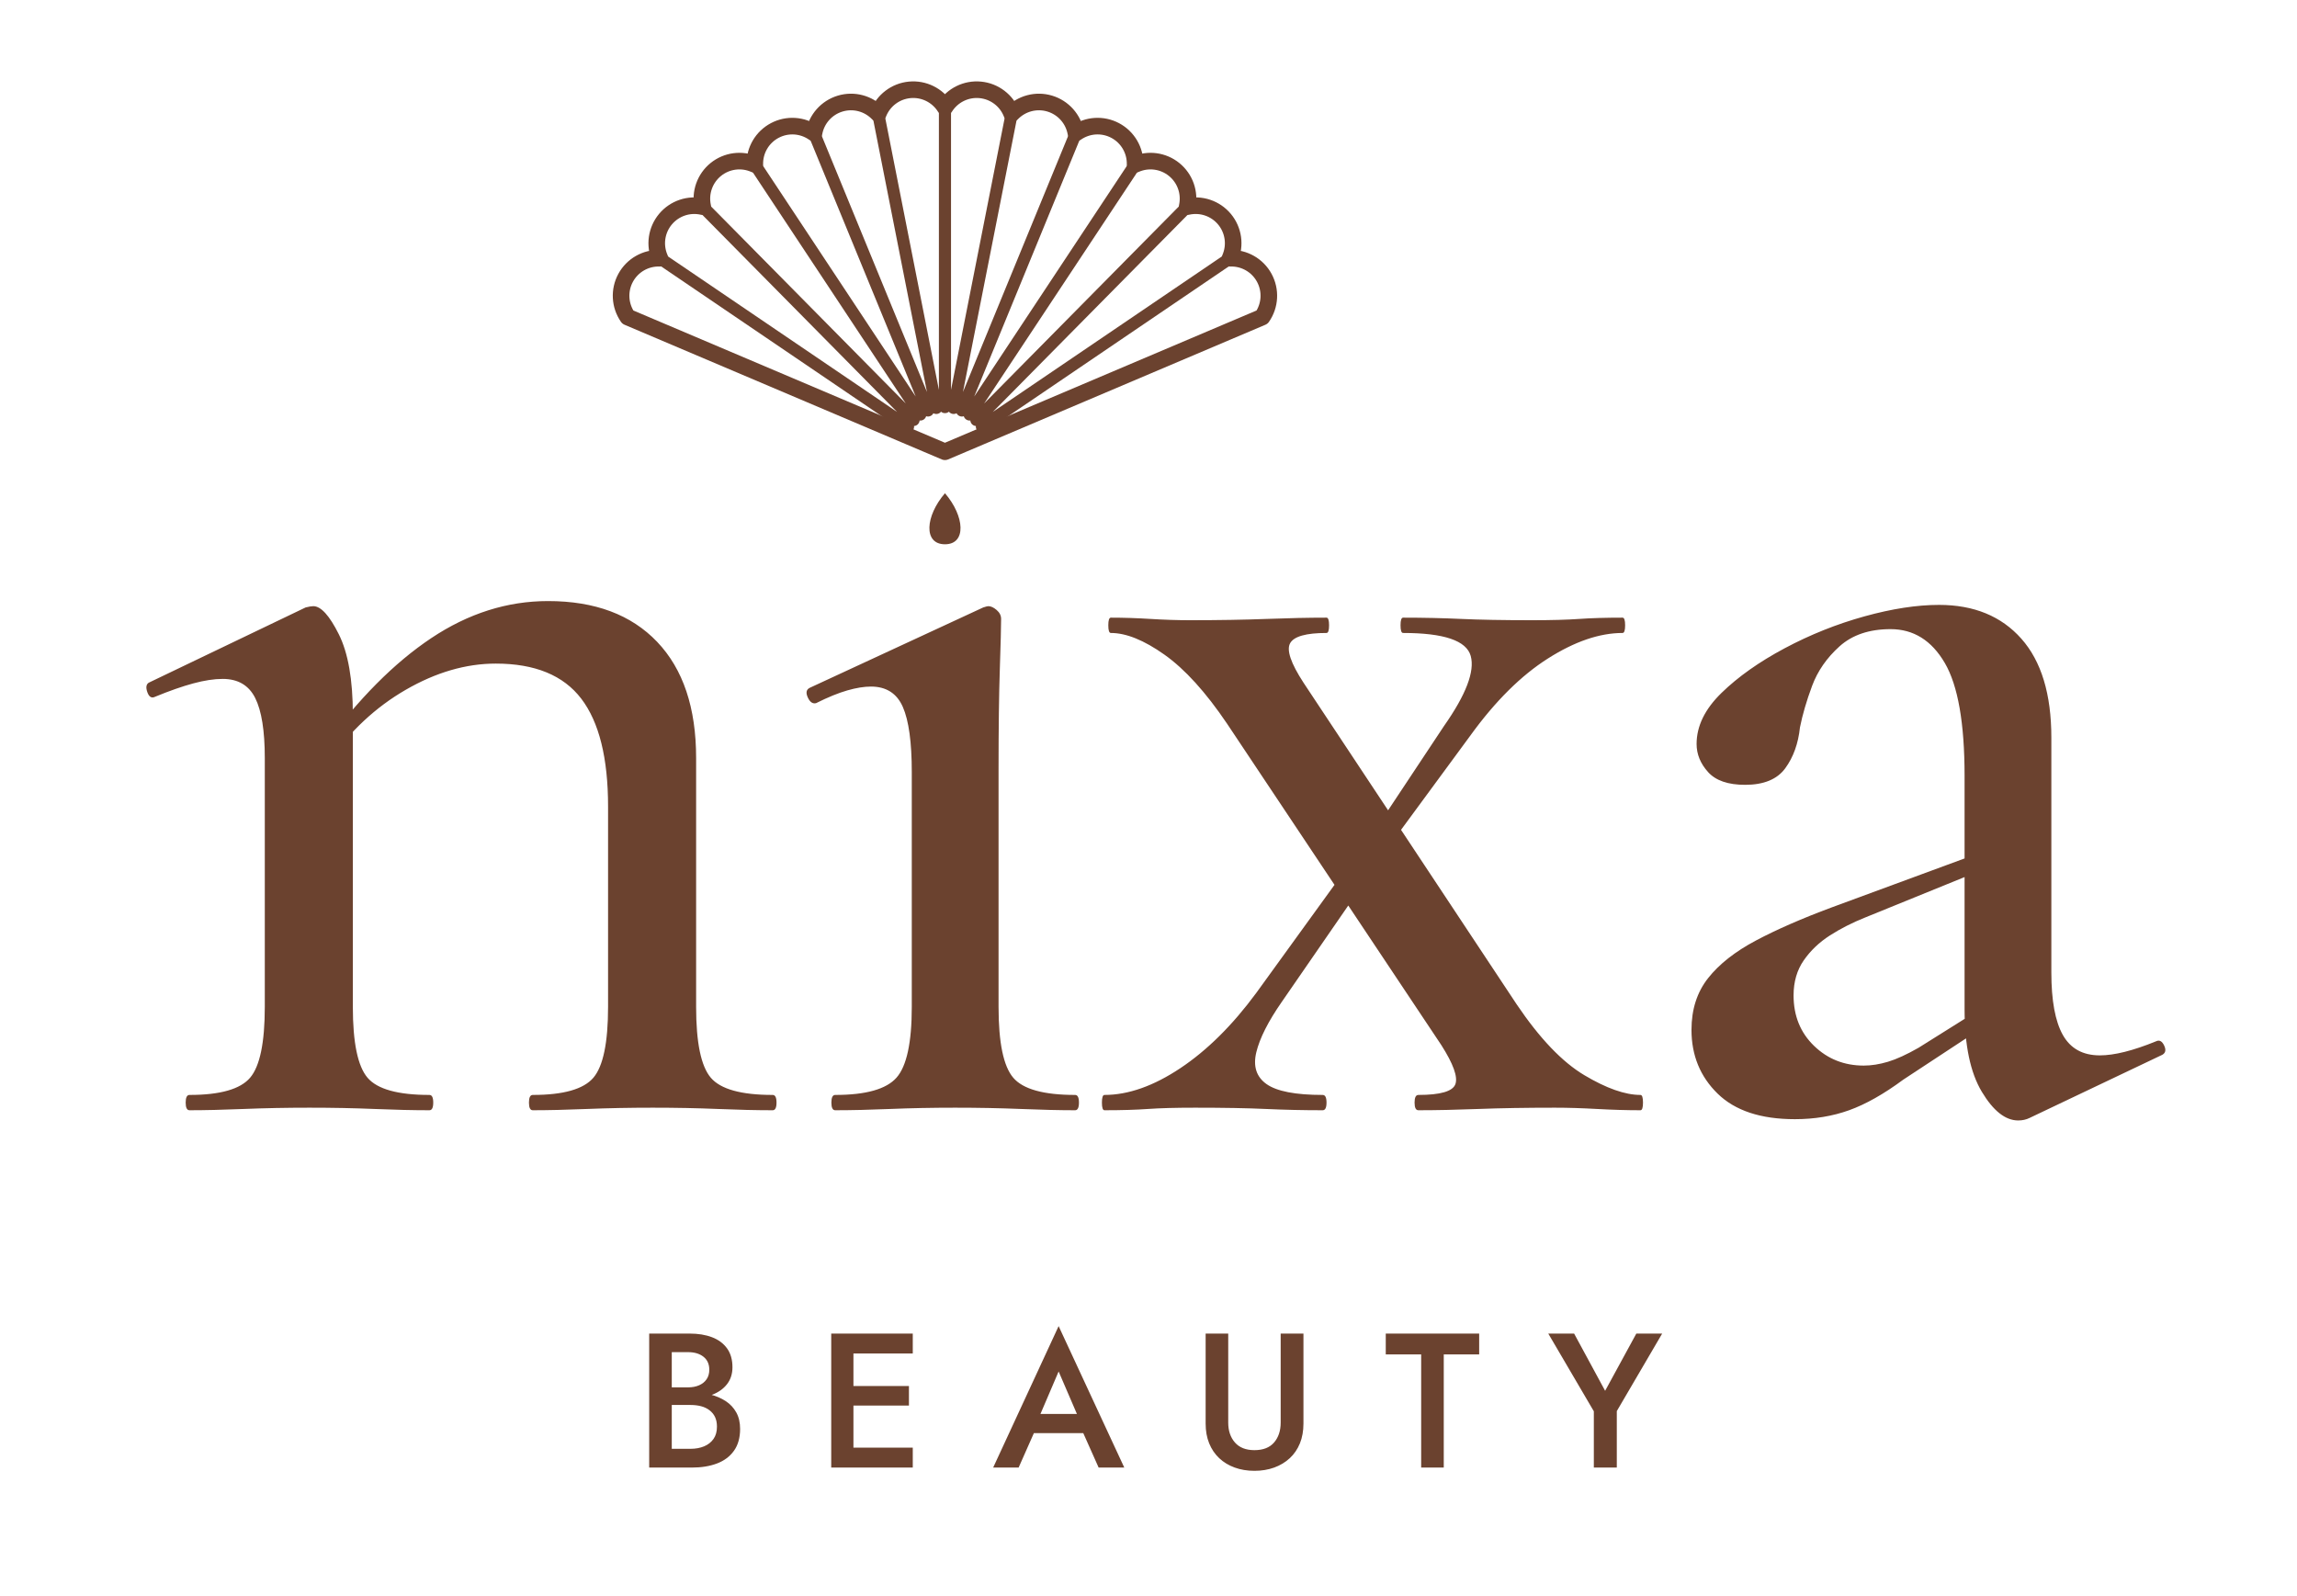
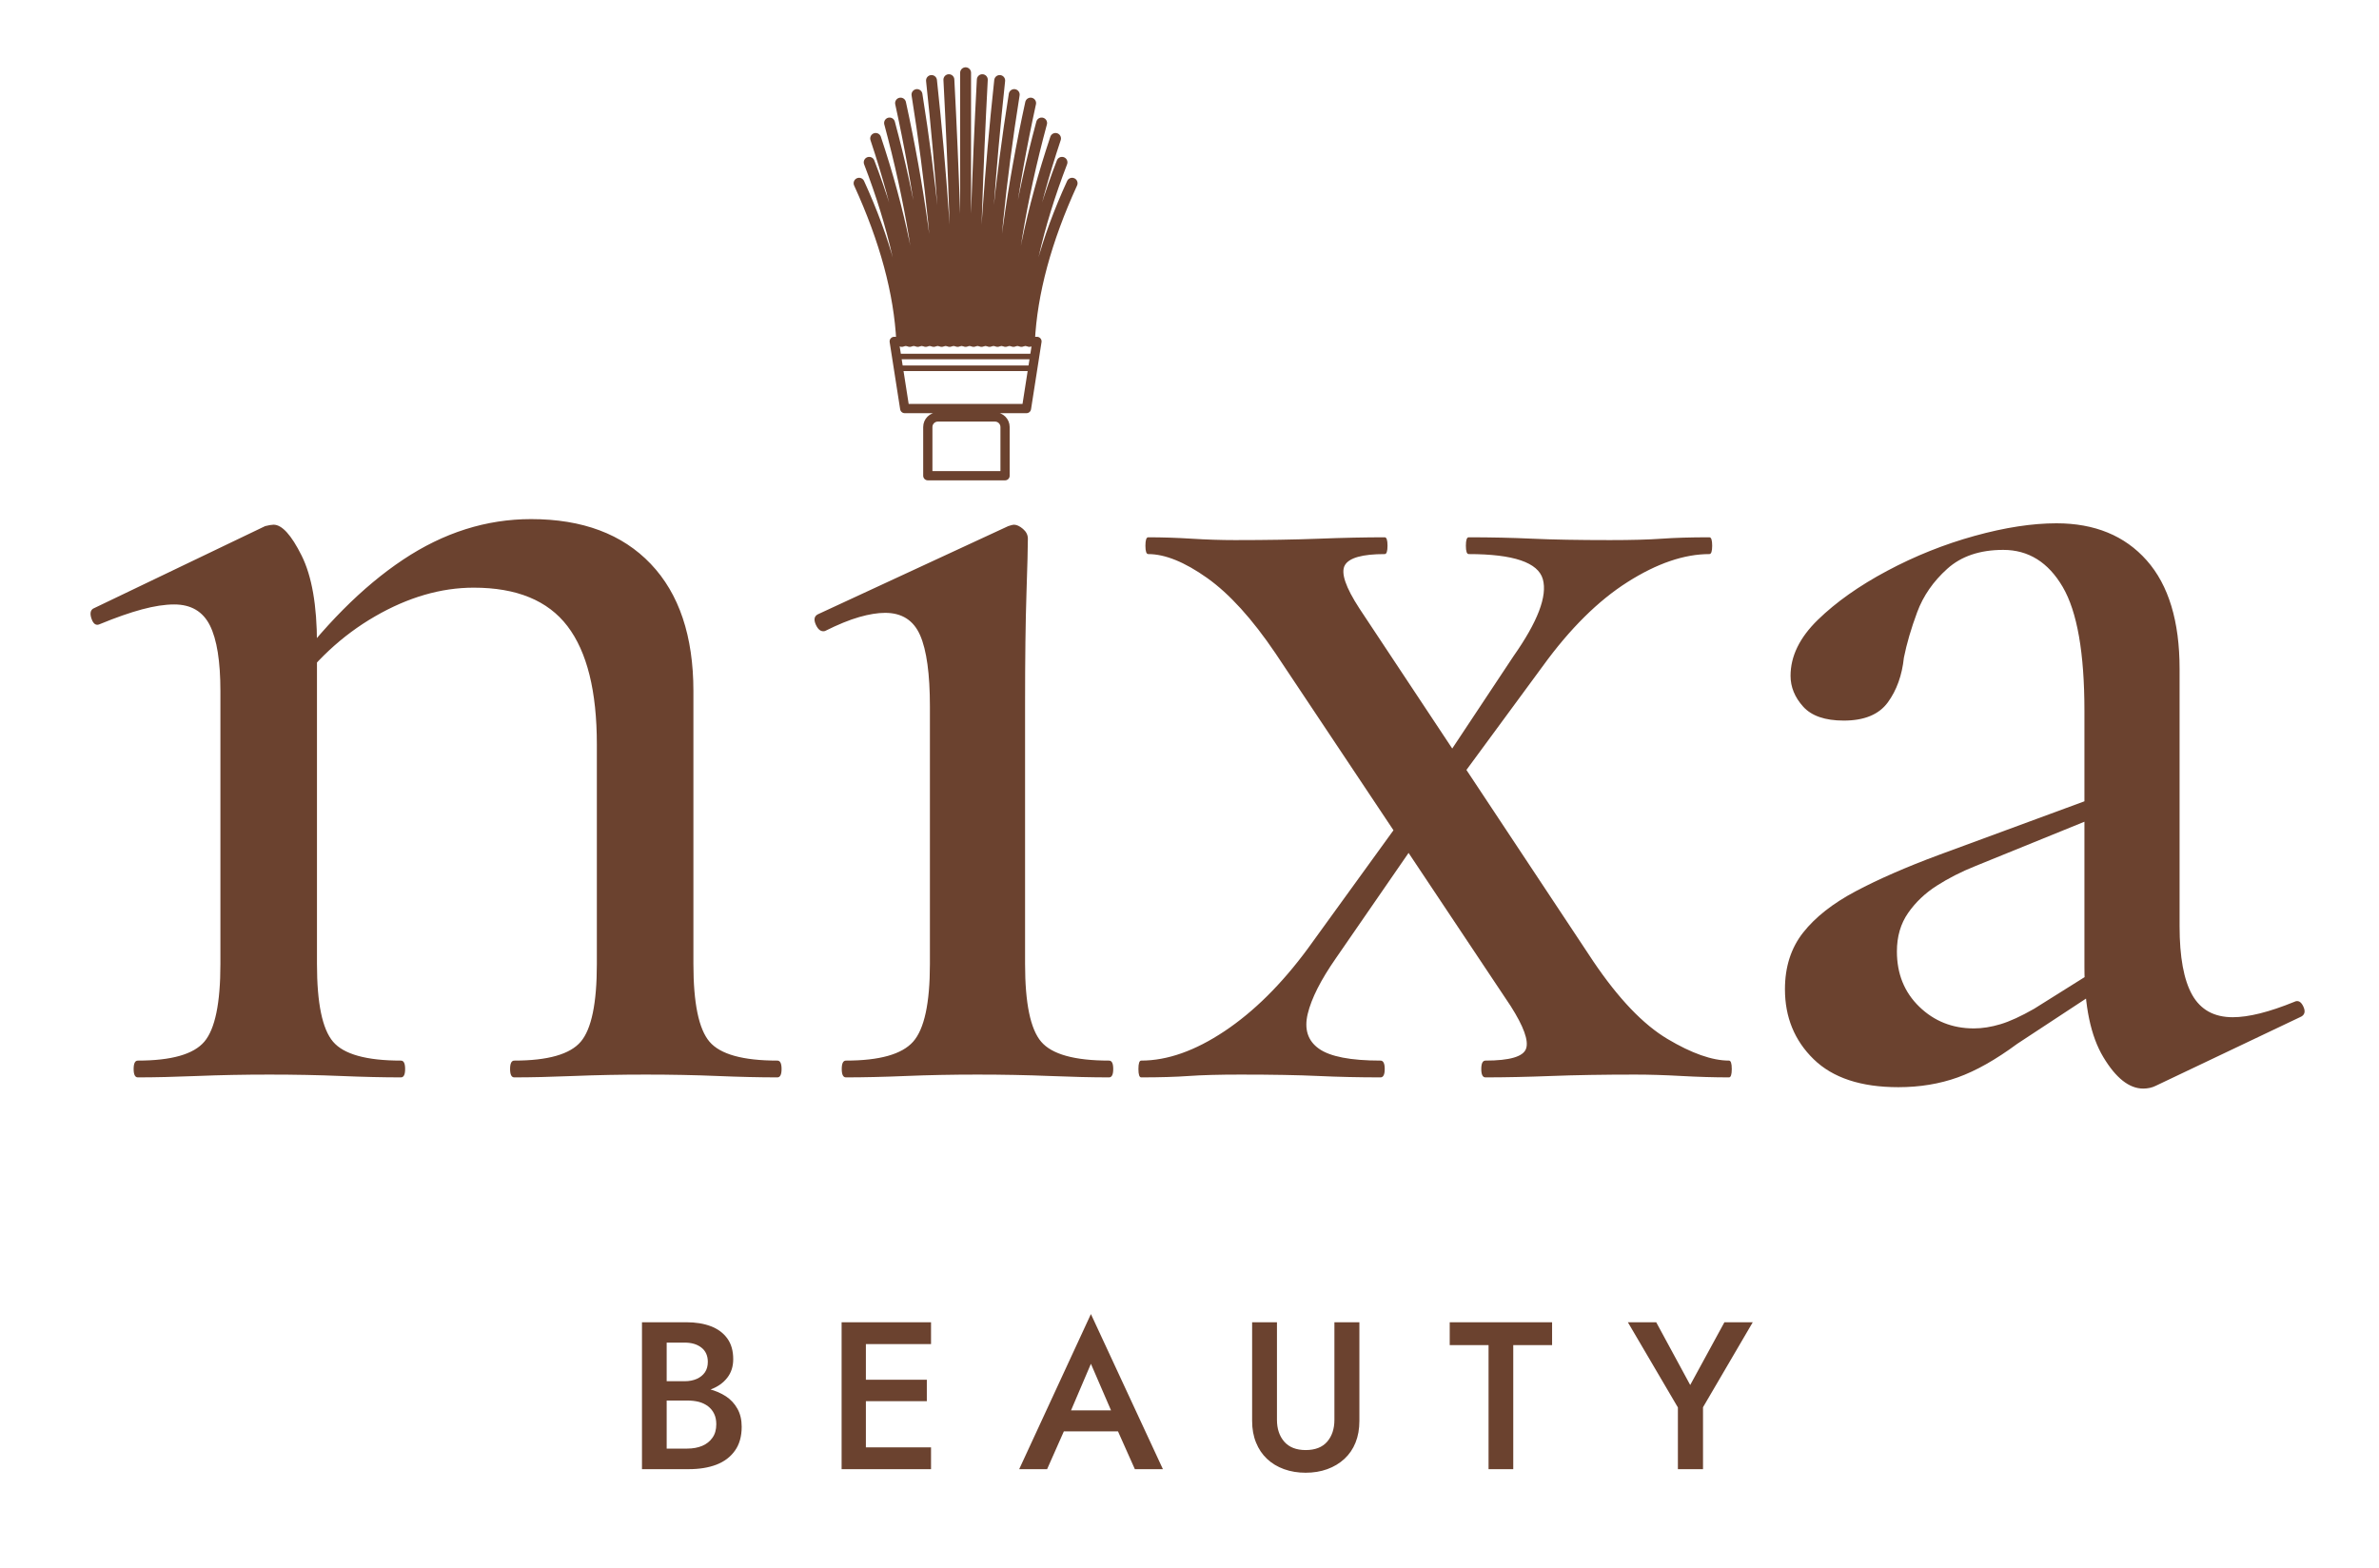
- <svg xmlns="http://www.w3.org/2000/svg" viewBox="80 76 360 250" width="360" height="250">
-   <g fill="#6B422F">
-     <path d="M163.5 250.0Q162.9 250.0 162.9 248.8Q162.9 247.6 163.5 247.6Q170.7 247.6 173.0 244.9Q175.3 242.2 175.3 233.8V202.4Q175.3 191.0 171.1 185.5Q166.9 180.0 157.7 180.0Q150.7 180.0 143.6 184.1Q136.5 188.2 131.5 195.4L130.7 193.0Q138.9 181.8 147.6 176.0Q156.3 170.2 165.9 170.2Q176.9 170.2 183.0 176.6Q189.1 183.0 189.1 194.8V233.8Q189.1 242.2 191.4 244.9Q193.7 247.6 201.1 247.6Q201.7 247.6 201.7 248.8Q201.7 250.0 201.1 250.0Q197.3 250.0 192.5 249.8Q187.7 249.6 182.3 249.6Q176.9 249.6 172.0 249.8Q167.1 250.0 163.5 250.0ZM109.7 250.0Q109.1 250.0 109.1 248.8Q109.1 247.6 109.7 247.6Q116.9 247.6 119.2 244.9Q121.5 242.2 121.5 233.8V194.8Q121.5 188.4 120.0 185.4Q118.5 182.4 114.9 182.4Q112.9 182.4 110.3 183.1Q107.7 183.8 104.3 185.2Q103.5 185.6 103.1 184.5Q102.7 183.4 103.3 183.0L127.9 171.2Q128.7 171.0 129.1 171.0Q130.9 171.0 133.1 175.4Q135.3 179.8 135.3 188.0V233.8Q135.3 242.2 137.6 244.9Q139.9 247.6 147.3 247.6Q147.9 247.6 147.9 248.8Q147.9 250.0 147.3 250.0Q143.5 250.0 138.7 249.8Q133.9 249.6 128.5 249.6Q123.1 249.6 118.2 249.8Q113.3 250.0 109.7 250.0Z M210.9 250.0Q210.3 250.0 210.3 248.8Q210.3 247.6 210.9 247.6Q218.1 247.6 220.5 244.9Q222.9 242.2 222.9 233.8V197.0Q222.9 190.0 221.5 186.8Q220.1 183.6 216.5 183.6Q214.9 183.6 212.8 184.2Q210.7 184.8 207.9 186.2Q207.1 186.4 206.6 185.3Q206.1 184.2 206.9 183.8L234.1 171.2Q234.7 171.0 234.9 171.0Q235.5 171.0 236.2 171.6Q236.9 172.2 236.9 173.0Q236.9 174.8 236.7 180.8Q236.5 186.8 236.5 196.6V233.8Q236.5 242.2 238.8 244.9Q241.1 247.6 248.5 247.6Q249.1 247.6 249.1 248.8Q249.1 250.0 248.5 250.0Q244.9 250.0 240.0 249.8Q235.1 249.6 229.7 249.6Q224.3 249.6 219.5 249.8Q214.7 250.0 210.9 250.0Z M302.3 250.0Q301.7 250.0 301.7 248.8Q301.7 247.6 302.3 247.6Q307.5 247.6 308.1 245.9Q308.7 244.2 305.9 239.8L272.3 189.4Q267.3 182.0 262.5 178.6Q257.7 175.2 254.1 175.2Q253.7 175.2 253.7 174.0Q253.7 172.8 254.1 172.8Q257.1 172.8 260.3 173.0Q263.5 173.2 266.5 173.2Q273.3 173.2 278.5 173.0Q283.7 172.8 287.9 172.8Q288.3 172.8 288.3 174.0Q288.3 175.2 287.9 175.2Q283.1 175.2 282.2 176.8Q281.3 178.4 284.3 183.0L317.7 233.4Q323.1 241.4 328.3 244.5Q333.5 247.6 337.1 247.6Q337.5 247.6 337.5 248.8Q337.5 250.0 337.1 250.0Q333.9 250.0 330.3 249.8Q326.7 249.6 323.7 249.6Q316.9 249.6 311.7 249.8Q306.5 250.0 302.3 250.0ZM253.1 250.0Q252.7 250.0 252.7 248.8Q252.7 247.6 253.1 247.6Q258.7 247.6 265.0 243.4Q271.3 239.2 276.9 231.6L292.1 210.6L294.7 213.0L280.9 233.0Q277.7 237.6 276.9 240.9Q276.1 244.2 278.5 245.9Q280.9 247.6 287.3 247.6Q287.9 247.6 287.9 248.8Q287.9 250.0 287.3 250.0Q282.7 250.0 278.4 249.8Q274.1 249.6 267.3 249.6Q262.7 249.6 259.9 249.8Q257.1 250.0 253.1 250.0ZM295.5 211.6 293.3 209.4 306.3 189.8Q311.5 182.4 310.5 178.8Q309.5 175.2 299.9 175.2Q299.5 175.2 299.5 174.0Q299.5 172.8 299.9 172.8Q304.7 172.8 309.0 173.0Q313.3 173.2 320.1 173.2Q324.7 173.2 327.5 173.0Q330.3 172.8 334.3 172.8Q334.7 172.8 334.7 174.0Q334.7 175.2 334.3 175.2Q328.9 175.2 322.6 179.2Q316.3 183.2 310.5 191.2Z M398.1 251.2Q397.3 251.6 396.3 251.6Q393.3 251.6 390.6 247.1Q387.9 242.6 387.9 234.2V197.6Q387.9 185.2 384.8 179.9Q381.7 174.6 376.3 174.6Q371.3 174.6 368.3 177.3Q365.3 180.0 364.0 183.5Q362.7 187.0 362.1 190.0Q361.7 193.8 359.8 196.4Q357.9 199.0 353.5 199.0Q349.5 199.0 347.7 197.0Q345.9 195.0 345.9 192.6Q345.9 188.4 349.8 184.6Q353.7 180.8 359.7 177.6Q365.7 174.4 372.2 172.6Q378.7 170.8 383.9 170.8Q392.1 170.8 396.8 176.1Q401.5 181.4 401.5 191.6V228.4Q401.5 235.0 403.3 238.2Q405.1 241.4 409.1 241.4Q412.5 241.4 417.9 239.2Q418.7 238.8 419.2 239.9Q419.7 241.0 418.7 241.4ZM361.3 251.4Q353.3 251.4 349.2 247.4Q345.1 243.4 345.1 237.4Q345.1 232.6 347.7 229.3Q350.3 226.0 355.2 223.4Q360.1 220.8 367.1 218.2L389.9 209.8L390.5 212.4L372.3 219.8Q369.3 221.0 366.8 222.6Q364.3 224.2 362.7 226.5Q361.1 228.8 361.1 232.0Q361.1 236.8 364.3 239.9Q367.5 243.0 372.1 243.0Q373.9 243.0 375.9 242.4Q377.9 241.8 380.7 240.2L392.5 232.8L392.9 235.6L378.3 245.2Q373.7 248.6 369.8 250.0Q365.9 251.4 361.3 251.4Z" />
-     <path d="M184.445 295.17H188.075Q190.085 295.17 191.585 294.6Q193.085 294.03 193.94 292.935Q194.795 291.84 194.795 290.28Q194.795 288.48 193.94 287.31Q193.085 286.14 191.585 285.57Q190.085 285.0 188.075 285.0H181.745V306.0H188.435Q190.685 306.0 192.38 305.355Q194.075 304.71 195.035 303.36Q195.995 302.01 195.995 299.94Q195.995 298.44 195.395 297.36Q194.795 296.28 193.745 295.59Q192.695 294.9 191.33 294.555Q189.965 294.21 188.435 294.21H184.445V296.19H188.225Q189.125 296.19 189.875 296.385Q190.625 296.58 191.195 297.015Q191.765 297.45 192.065 298.08Q192.365 298.71 192.365 299.58Q192.365 300.75 191.825 301.515Q191.285 302.28 190.355 302.67Q189.425 303.06 188.225 303.06H185.285V287.91H187.835Q189.335 287.91 190.25 288.63Q191.165 289.35 191.165 290.67Q191.165 291.54 190.745 292.155Q190.325 292.77 189.575 293.1Q188.825 293.43 187.835 293.43H184.445Z M212.465 306.0H223.055V302.88H212.465ZM212.465 288.12H223.055V285.0H212.465ZM212.465 296.28H222.455V293.22H212.465ZM210.275 285.0V306.0H213.755V285.0Z M240.425 300.6H251.525L250.865 297.6H241.115ZM245.915 290.94 249.275 298.74 249.335 299.61 252.185 306.0H256.205L245.915 283.83L235.655 306.0H239.645L242.555 299.43L242.615 298.65Z M268.955 285.0V299.1Q268.955 300.84 269.51 302.205Q270.065 303.57 271.085 304.53Q272.105 305.49 273.515 306.0Q274.925 306.51 276.605 306.51Q278.285 306.51 279.695 306.0Q281.105 305.49 282.14 304.53Q283.175 303.57 283.73 302.205Q284.285 300.84 284.285 299.1V285.0H280.715V298.95Q280.715 300.87 279.68 302.07Q278.645 303.27 276.605 303.27Q274.595 303.27 273.545 302.07Q272.495 300.87 272.495 298.95V285.0Z M297.185 288.27H302.735V306.0H306.275V288.27H311.825V285.0H297.185Z M336.455 285.0 331.565 293.97 326.705 285.0H322.655L329.795 297.18V306.0H333.395V297.15L340.505 285.0Z" />
-   </g>
-   <g transform="translate(178.10 68.80) scale(1)" fill="none" stroke="#6B422F" stroke-linecap="round" stroke-linejoin="round">
-     <path d="M50 78 L0.29 56.9 A5.88 5.88 0 0 1 5.32 47.67 A5.88 5.88 0 0 1 12.04 39.59 A5.88 5.88 0 0 1 20.2 32.97 A5.88 5.88 0 0 1 29.48 28.05 A5.88 5.88 0 0 1 39.54 25.02 A5.88 5.88 0 0 1 50 24 A5.88 5.88 0 0 1 60.46 25.02 A5.88 5.88 0 0 1 70.52 28.05 A5.88 5.88 0 0 1 79.8 32.97 A5.88 5.88 0 0 1 87.96 39.59 A5.88 5.88 0 0 1 94.68 47.67 A5.88 5.88 0 0 1 99.71 56.9 Z" stroke-width="2.6" />
-     <path d="M44.21 74.07L5.32 47.67 M45.08 73.02L12.04 39.59 M46.14 72.16L20.2 32.97 M47.34 71.53L29.48 28.05 M48.64 71.13L39.54 25.02 M50 71L50 24 M51.36 71.13L60.46 25.02 M52.66 71.53L70.52 28.05 M53.86 72.16L79.8 32.97 M54.92 73.02L87.96 39.59 M55.79 74.07L94.68 47.67" stroke-width="1.9" />
-     <path d="M50 84.5c-3.1 3.6-3.4 8 0 8s3.1-4.4 0-8z" fill="#6B422F" stroke="none" />
+ <svg xmlns="http://www.w3.org/2000/svg" viewBox="90 96 340 224" width="340" height="224" color="#6B422F">
+   <path fill="#6B422F" d="M163.5 250Q162.9 250 162.9 248.8Q162.9 247.6 163.5 247.6Q170.7 247.6 173 244.9Q175.3 242.2 175.3 233.8V202.4Q175.3 191 171.1 185.5Q166.9 180 157.7 180Q150.7 180 143.6 184.1Q136.5 188.2 131.5 195.4L130.7 193Q138.9 181.8 147.6 176Q156.3 170.2 165.9 170.2Q176.9 170.2 183 176.6Q189.1 183 189.1 194.8V233.8Q189.1 242.2 191.4 244.9Q193.7 247.6 201.1 247.6Q201.7 247.6 201.7 248.8Q201.7 250 201.1 250Q197.3 250 192.5 249.8Q187.7 249.6 182.3 249.6Q176.9 249.6 172 249.8Q167.1 250 163.5 250ZM109.7 250Q109.1 250 109.1 248.8Q109.1 247.6 109.7 247.6Q116.9 247.6 119.2 244.9Q121.5 242.2 121.5 233.8V194.8Q121.5 188.4 120 185.4Q118.5 182.4 114.9 182.4Q112.9 182.4 110.3 183.1Q107.7 183.8 104.3 185.2Q103.5 185.6 103.1 184.5Q102.7 183.4 103.3 183L127.9 171.2Q128.7 171 129.1 171Q130.9 171 133.1 175.4Q135.3 179.8 135.3 188V233.8Q135.3 242.2 137.6 244.9Q139.9 247.6 147.3 247.6Q147.9 247.6 147.9 248.8Q147.9 250 147.3 250Q143.5 250 138.7 249.8Q133.9 249.6 128.5 249.6Q123.1 249.6 118.2 249.8Q113.3 250 109.7 250Z M210.9 250Q210.3 250 210.3 248.8Q210.3 247.6 210.9 247.6Q218.1 247.6 220.5 244.9Q222.9 242.2 222.9 233.8V197Q222.9 190 221.5 186.8Q220.1 183.6 216.5 183.6Q214.9 183.6 212.8 184.2Q210.7 184.8 207.9 186.2Q207.1 186.4 206.6 185.3Q206.1 184.2 206.9 183.8L234.1 171.2Q234.7 171 234.9 171Q235.5 171 236.2 171.6Q236.9 172.2 236.9 173Q236.9 174.8 236.7 180.8Q236.5 186.8 236.5 196.6V233.8Q236.5 242.2 238.8 244.9Q241.1 247.6 248.5 247.6Q249.1 247.6 249.1 248.8Q249.1 250 248.5 250Q244.9 250 240 249.8Q235.1 249.6 229.7 249.6Q224.3 249.6 219.5 249.8Q214.7 250 210.9 250Z M302.3 250Q301.7 250 301.7 248.8Q301.7 247.6 302.3 247.6Q307.5 247.6 308.1 245.9Q308.7 244.2 305.9 239.8L272.3 189.4Q267.3 182 262.5 178.6Q257.7 175.2 254.1 175.2Q253.7 175.2 253.7 174Q253.7 172.8 254.1 172.8Q257.1 172.8 260.3 173Q263.5 173.2 266.5 173.2Q273.3 173.2 278.5 173Q283.7 172.8 287.9 172.8Q288.3 172.8 288.3 174Q288.3 175.2 287.9 175.2Q283.1 175.2 282.2 176.8Q281.3 178.4 284.3 183L317.7 233.4Q323.1 241.4 328.3 244.5Q333.5 247.6 337.1 247.6Q337.5 247.6 337.5 248.8Q337.5 250 337.1 250Q333.9 250 330.3 249.8Q326.7 249.6 323.7 249.6Q316.9 249.6 311.7 249.8Q306.5 250 302.3 250ZM253.1 250Q252.7 250 252.7 248.8Q252.7 247.6 253.1 247.6Q258.7 247.6 265 243.4Q271.3 239.2 276.9 231.6L292.1 210.6L294.7 213L280.9 233Q277.7 237.6 276.9 240.9Q276.1 244.2 278.5 245.9Q280.9 247.6 287.3 247.6Q287.9 247.6 287.9 248.8Q287.9 250 287.3 250Q282.7 250 278.4 249.8Q274.1 249.6 267.3 249.6Q262.7 249.6 259.9 249.8Q257.1 250 253.1 250ZM295.5 211.6 293.3 209.4 306.3 189.8Q311.5 182.4 310.5 178.8Q309.5 175.2 299.9 175.2Q299.5 175.2 299.5 174Q299.5 172.8 299.9 172.8Q304.7 172.8 309 173Q313.3 173.2 320.1 173.2Q324.7 173.2 327.5 173Q330.3 172.8 334.3 172.8Q334.7 172.8 334.7 174Q334.7 175.2 334.3 175.2Q328.9 175.2 322.6 179.2Q316.3 183.2 310.5 191.2Z M398.1 251.2Q397.3 251.6 396.3 251.6Q393.3 251.6 390.6 247.1Q387.9 242.6 387.9 234.2V197.6Q387.9 185.2 384.8 179.9Q381.7 174.6 376.3 174.6Q371.3 174.6 368.3 177.3Q365.3 180 364 183.5Q362.7 187 362.1 190Q361.7 193.8 359.8 196.4Q357.9 199 353.5 199Q349.5 199 347.7 197Q345.9 195 345.9 192.6Q345.9 188.4 349.8 184.6Q353.7 180.8 359.7 177.6Q365.7 174.4 372.2 172.6Q378.7 170.8 383.9 170.8Q392.1 170.8 396.8 176.1Q401.5 181.4 401.5 191.6V228.4Q401.5 235 403.3 238.2Q405.1 241.4 409.1 241.4Q412.5 241.4 417.9 239.2Q418.7 238.8 419.2 239.9Q419.7 241 418.7 241.4ZM361.3 251.4Q353.3 251.4 349.2 247.4Q345.1 243.4 345.1 237.4Q345.1 232.6 347.7 229.3Q350.3 226 355.2 223.4Q360.1 220.8 367.1 218.2L389.9 209.8L390.5 212.4L372.3 219.8Q369.3 221 366.8 222.6Q364.3 224.2 362.7 226.5Q361.1 228.8 361.1 232Q361.1 236.8 364.3 239.9Q367.5 243 372.1 243Q373.9 243 375.9 242.4Q377.9 241.8 380.7 240.2L392.5 232.8L392.9 235.6L378.3 245.2Q373.7 248.6 369.8 250Q365.9 251.4 361.3 251.4Z" />
+   <path fill="#6B422F" d="M184.44 295.17H188.07Q190.09 295.17 191.59 294.6Q193.09 294.03 193.94 292.93Q194.79 291.84 194.79 290.28Q194.79 288.48 193.94 287.31Q193.09 286.14 191.59 285.57Q190.09 285 188.07 285H181.75V306H188.44Q190.69 306 192.38 305.36Q194.07 304.71 195.03 303.36Q196 302.01 196 299.94Q196 298.44 195.39 297.36Q194.79 296.28 193.75 295.59Q192.69 294.9 191.33 294.55Q189.97 294.21 188.44 294.21H184.44V296.19H188.22Q189.12 296.19 189.88 296.38Q190.62 296.58 191.19 297.01Q191.76 297.45 192.06 298.08Q192.37 298.71 192.37 299.58Q192.37 300.75 191.82 301.51Q191.28 302.28 190.36 302.67Q189.43 303.06 188.22 303.06H185.28V287.91H187.84Q189.34 287.91 190.25 288.63Q191.16 289.35 191.16 290.67Q191.16 291.54 190.75 292.15Q190.32 292.77 189.57 293.1Q188.82 293.43 187.84 293.43H184.44Z M212.47 306H223.06V302.88H212.47ZM212.47 288.12H223.06V285H212.47ZM212.47 296.28H222.46V293.22H212.47ZM210.28 285V306H213.75V285Z M240.43 300.6H251.53L250.87 297.6H241.12ZM245.91 290.94 249.28 298.74 249.34 299.61 252.19 306H256.2L245.91 283.83L235.66 306H239.65L242.56 299.43L242.62 298.65Z M268.95 285V299.1Q268.95 300.84 269.51 302.2Q270.06 303.57 271.08 304.53Q272.1 305.49 273.51 306Q274.93 306.51 276.6 306.51Q278.28 306.51 279.69 306Q281.1 305.49 282.14 304.53Q283.18 303.57 283.73 302.2Q284.28 300.84 284.28 299.1V285H280.71V298.95Q280.71 300.87 279.68 302.07Q278.64 303.27 276.6 303.27Q274.59 303.27 273.54 302.07Q272.5 300.87 272.5 298.95V285Z M297.19 288.27H302.74V306H306.27V288.27H311.82V285H297.19Z M336.45 285 331.56 293.97 326.7 285H322.65L329.8 297.18V306H333.39V297.15L340.5 285Z" />
+   <g transform="translate(198 89.6) scale(.6)">
+     <path d="M34.8 92Q33.94 74.66 24.63 54.32M36.7 92Q35.81 72.17 27.04 49.34M38.6 92Q37.16 69.32 28.58 43.65M40.5 92Q39.31 67.49 31.89 39.97M42.4 92Q41.04 65.12 34.51 35.23M44.3 92Q43.35 64.1 38.42 33.2M46.2 92Q45.39 62.43 41.88 29.85M48.1 92Q47.74 62.33 46.02 29.65M50 92Q50 61.5 50 28M51.9 92Q52.26 62.33 53.98 29.65M53.8 92Q54.61 62.43 58.12 29.85M55.7 92Q56.65 64.1 61.58 33.2M57.6 92Q58.96 65.12 65.49 35.23M59.5 92Q60.69 67.49 68.11 39.97M61.4 92Q62.84 69.32 71.42 43.65M63.3 92Q64.19 72.17 72.96 49.34M65.2 92Q66.06 74.66 75.37 54.32" fill="none" stroke="currentColor" stroke-width="2.6" stroke-linecap="round" />
+     <path d="M33 92H67L64.5 108H35.5ZM43 110h14a2.4 2.4 0 0 1 2.4 2.4v11.6H41V112.4a2.4 2.4 0 0 1 2.4 -2.4z" fill="none" stroke="currentColor" stroke-width="2.2" stroke-linejoin="round" />
+     <path d="M33.6 95.6H66.4M34.1 98.4H65.9" fill="none" stroke="currentColor" stroke-width="1.32" stroke-linecap="round" />
  </g>
</svg>
